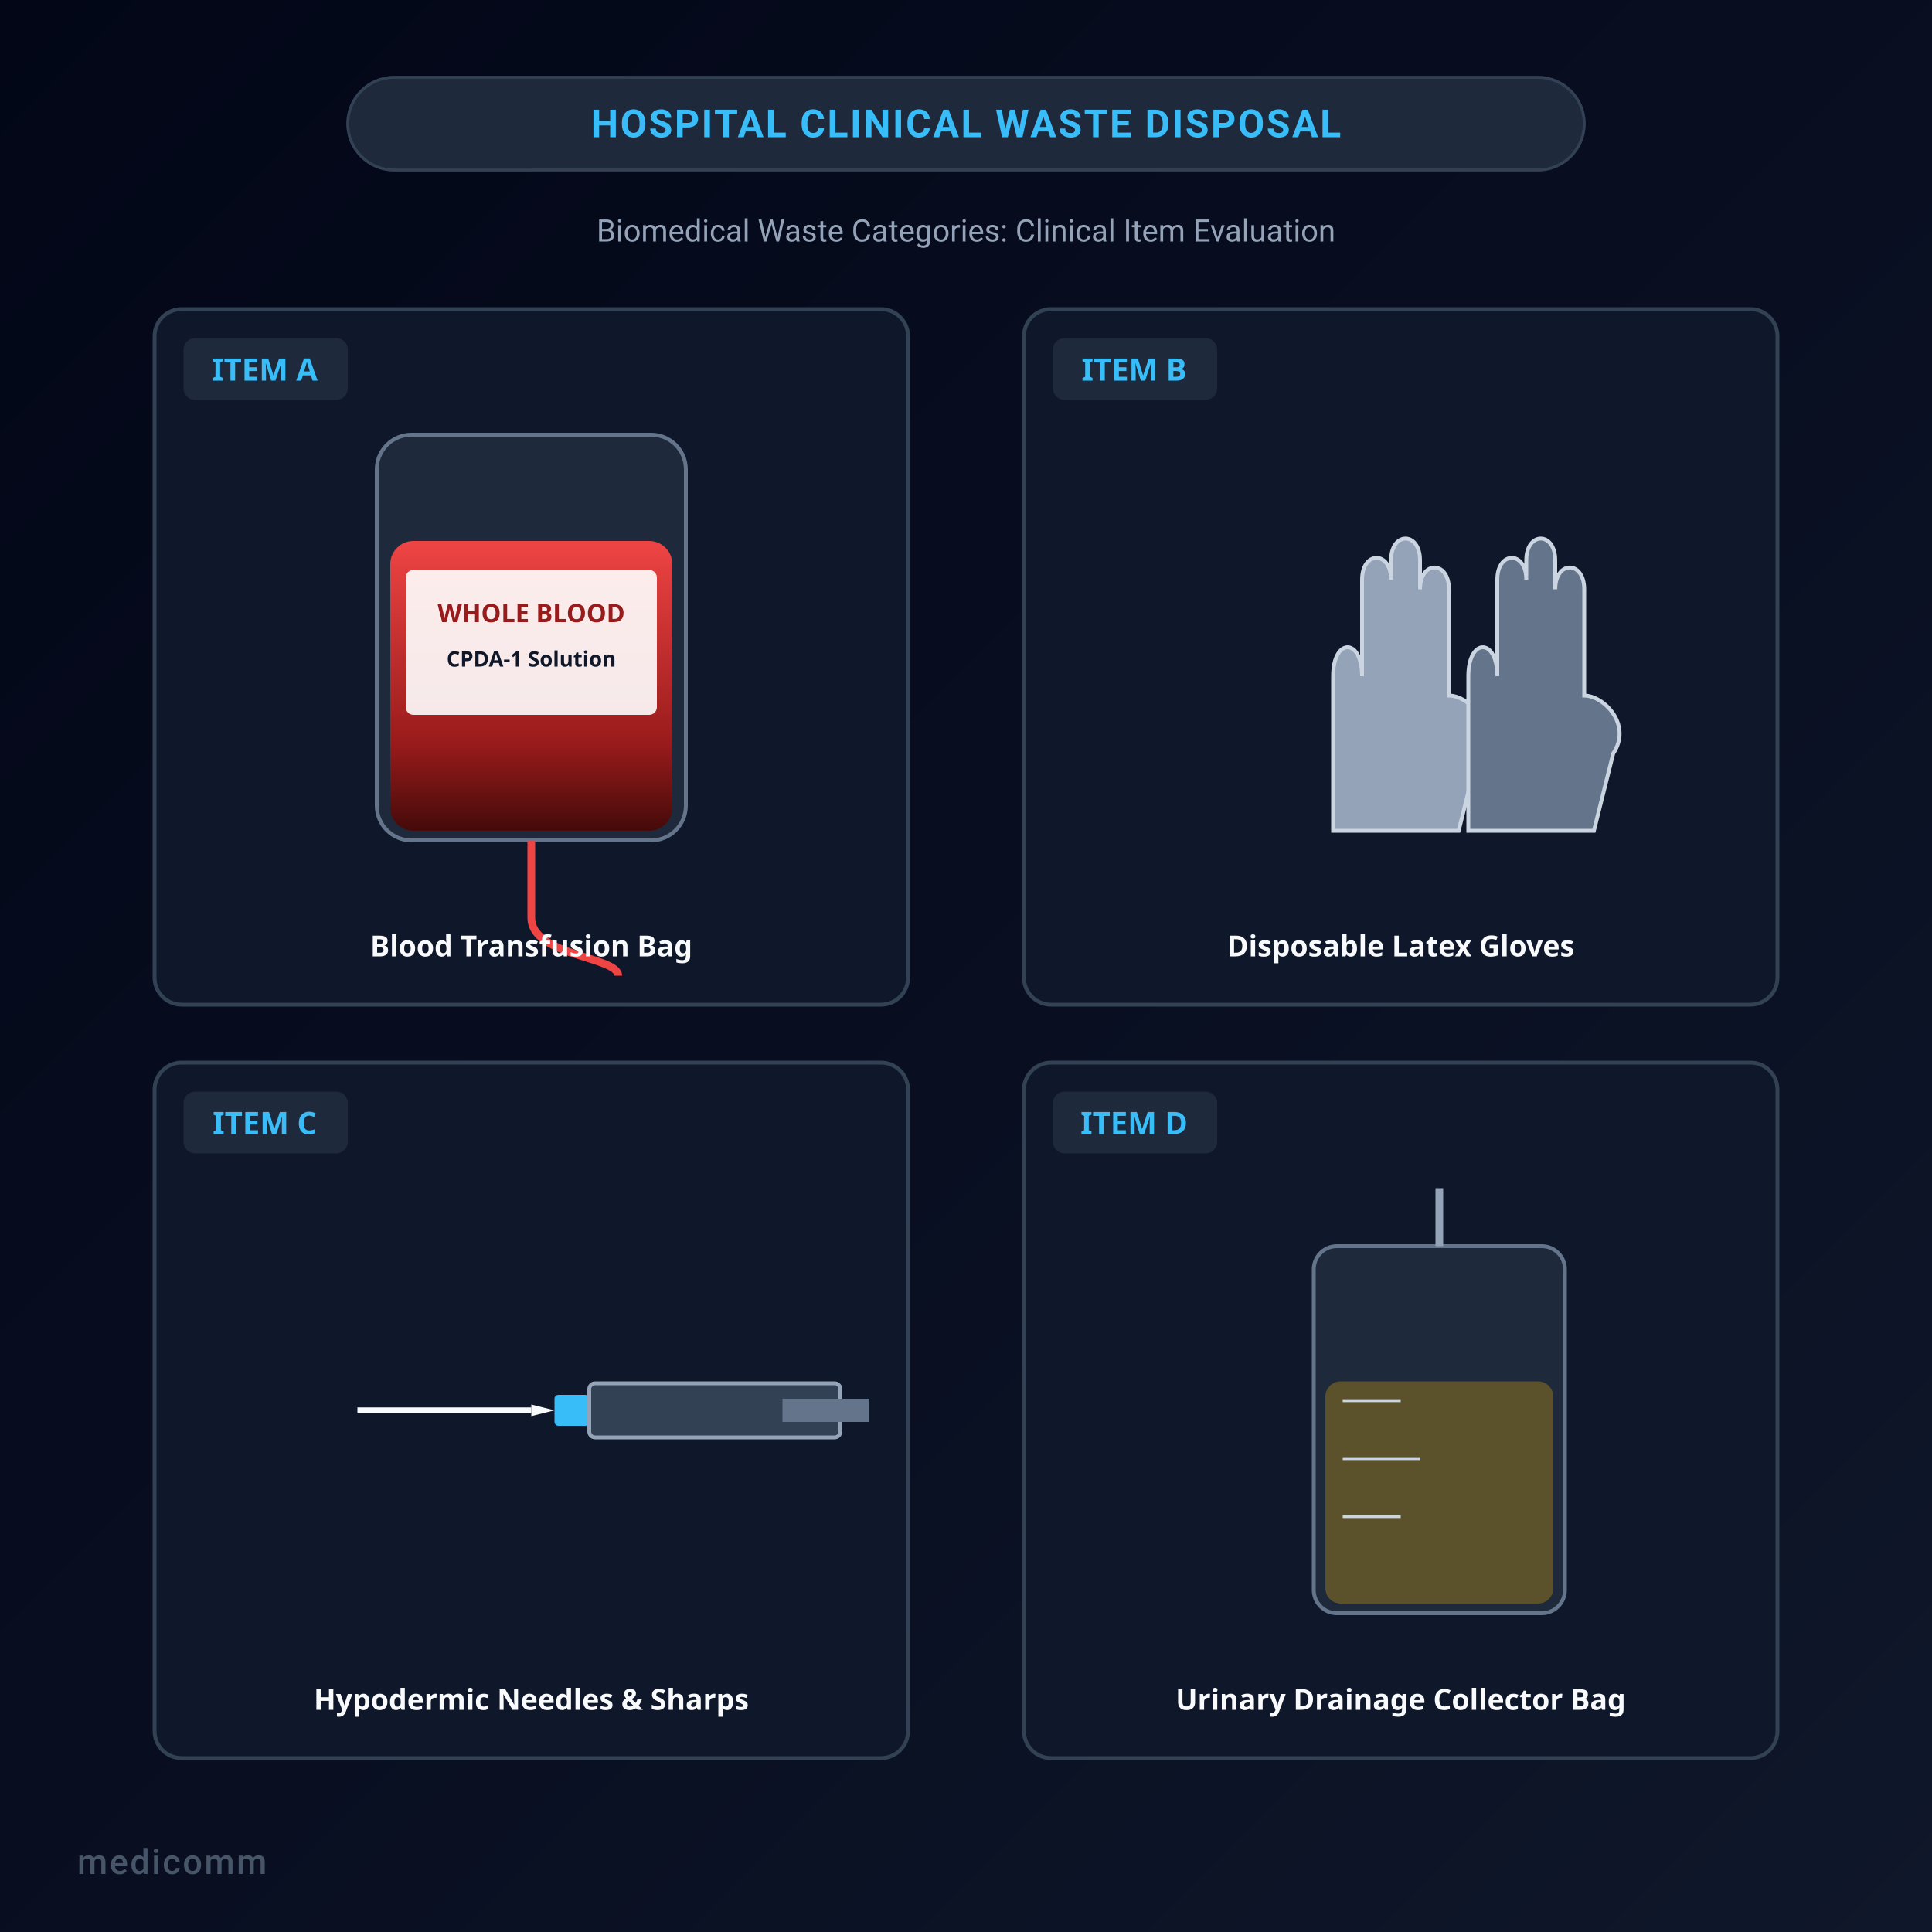
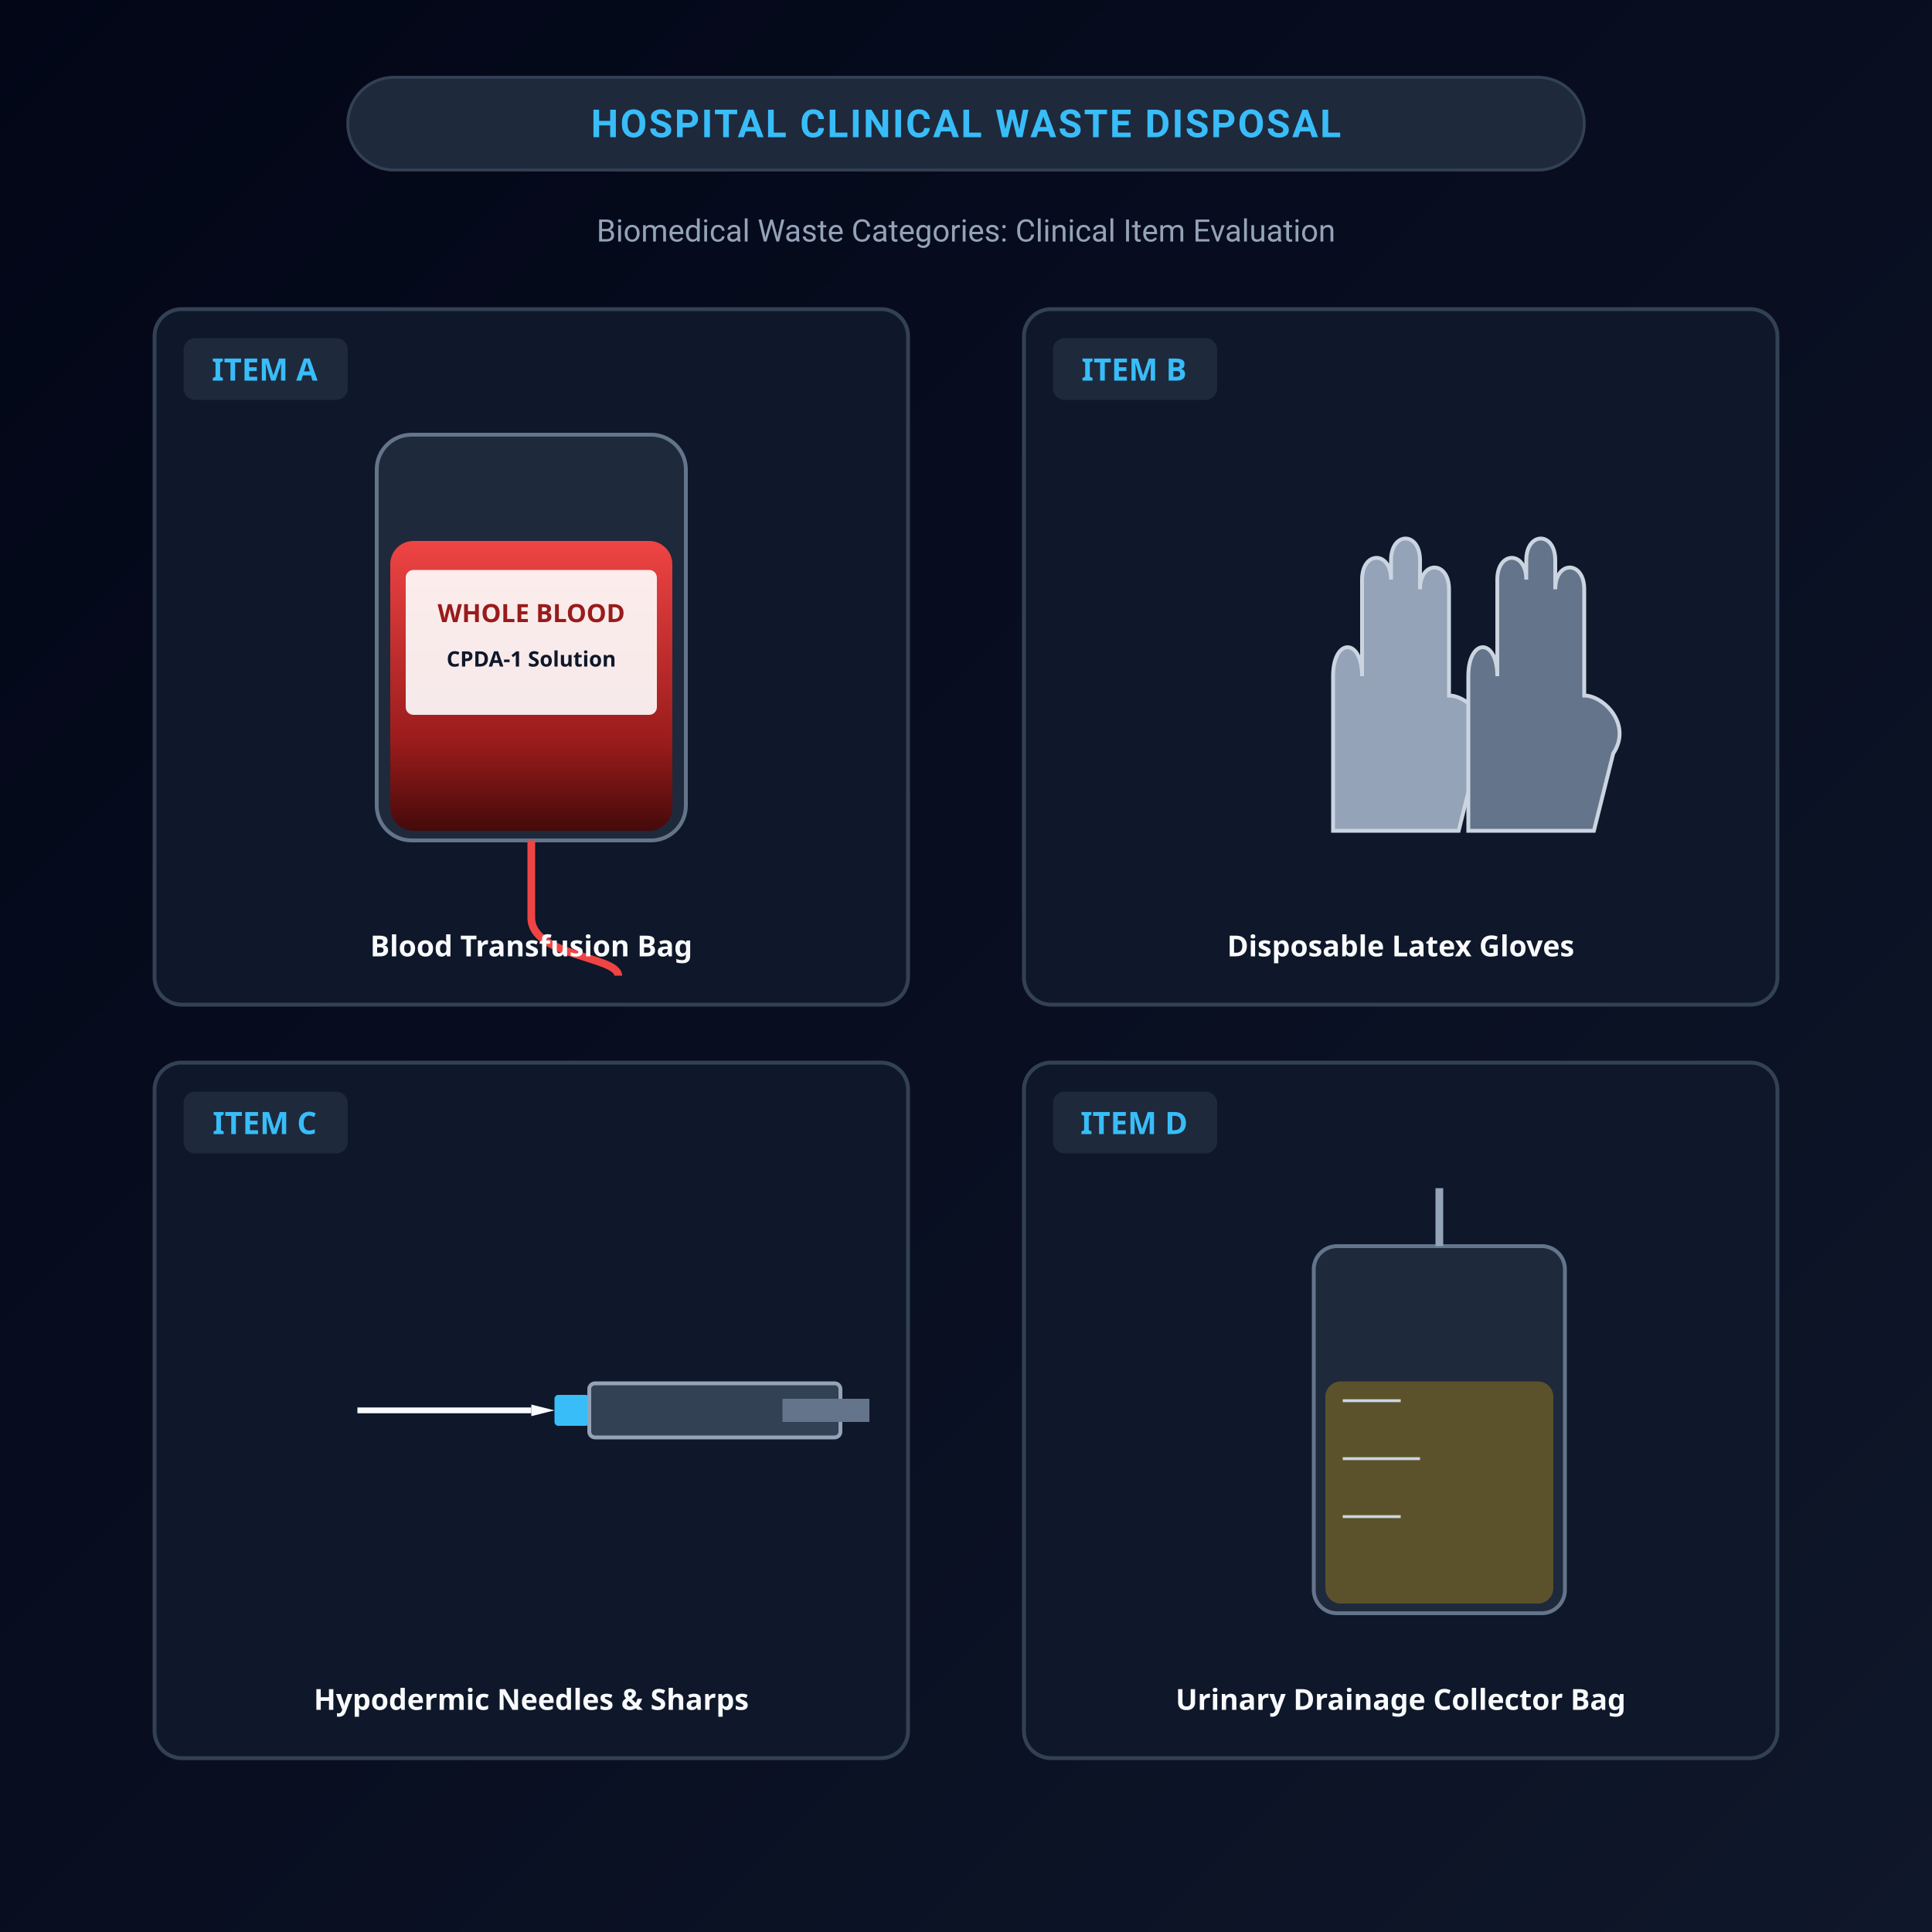
<svg xmlns="http://www.w3.org/2000/svg" viewBox="0 0 1000 1000" width="1000" height="1000">
  <defs>
    <linearGradient id="q13Bg" x1="0%" y1="0%" x2="100%" y2="100%">
      <stop offset="0%" stop-color="#020617" />
      <stop offset="100%" stop-color="#0f172a" />
    </linearGradient>
    <linearGradient id="bloodGrad" x1="0%" y1="0%" x2="0%" y2="100%">
      <stop offset="0%" stop-color="#ef4444" />
      <stop offset="70%" stop-color="#991b1b" />
      <stop offset="100%" stop-color="#450a0a" />
    </linearGradient>
  </defs>
  <rect width="1000" height="1000" fill="url(#q13Bg)" />
  <rect x="180" y="40" width="640" height="48" rx="24" fill="#1e293b" stroke="#334155" stroke-width="1.5" />
  <text x="500" y="71" fill="#38bdf8" font-family="-apple-system, BlinkMacSystemFont, 'Segoe UI', Roboto, sans-serif" font-size="20" font-weight="700" text-anchor="middle" letter-spacing="1">HOSPITAL CLINICAL WASTE DISPOSAL</text>
  <text x="500" y="125" fill="#94a3b8" font-family="-apple-system, BlinkMacSystemFont, 'Segoe UI', Roboto, sans-serif" font-size="16" text-anchor="middle">Biomedical Waste Categories: Clinical Item Evaluation</text>
  <g transform="translate(80, 160)">
    <rect width="390" height="360" rx="14" fill="#0f172a" stroke="#334155" stroke-width="2" />
    <rect x="15" y="15" width="85" height="32" rx="6" fill="#1e293b" />
    <text x="57" y="37" fill="#38bdf8" font-family="sans-serif" font-size="16" font-weight="800" text-anchor="middle">ITEM A</text>
    <rect x="115" y="65" width="160" height="210" rx="18" fill="#1e293b" stroke="#64748b" stroke-width="2" />
    <rect x="122" y="120" width="146" height="150" rx="12" fill="url(#bloodGrad)" />
    <rect x="130" y="135" width="130" height="75" rx="4" fill="#ffffff" opacity="0.9" />
    <text x="195" y="162" fill="#991b1b" font-family="sans-serif" font-size="13" font-weight="800" text-anchor="middle">WHOLE BLOOD</text>
    <text x="195" y="185" fill="#0f172a" font-family="sans-serif" font-size="11" font-weight="600" text-anchor="middle">CPDA-1 Solution</text>
    <path d="M 195 275 L 195 315 C 195 335 240 335 240 345" fill="none" stroke="#ef4444" stroke-width="4" />
    <text x="195" y="335" fill="#f8fafc" font-family="sans-serif" font-size="15" font-weight="700" text-anchor="middle">Blood Transfusion Bag</text>
  </g>
  <g transform="translate(530, 160)">
    <rect width="390" height="360" rx="14" fill="#0f172a" stroke="#334155" stroke-width="2" />
    <rect x="15" y="15" width="85" height="32" rx="6" fill="#1e293b" />
    <text x="57" y="37" fill="#38bdf8" font-family="sans-serif" font-size="16" font-weight="800" text-anchor="middle">ITEM B</text>
    <g transform="translate(130, 80)">
      <path d="M 30 190 L 30 110 C 30 90, 45 90, 45 110 L 45 60 C 45 45, 60 45, 60 60 L 60 50 C 60 35, 75 35, 75 50 L 75 65 C 75 50, 90 50, 90 65 L 90 120 C 100 120, 115 135, 105 150 L 95 190 Z" fill="#94a3b8" stroke="#cbd5e1" stroke-width="2" />
      <path d="M 100 190 L 100 110 C 100 90, 115 90, 115 110 L 115 60 C 115 45, 130 45, 130 60 L 130 50 C 130 35, 145 35, 145 50 L 145 65 C 145 50, 160 50, 160 65 L 160 120 C 170 120, 185 135, 175 150 L 165 190 Z" fill="#64748b" stroke="#cbd5e1" stroke-width="2" />
    </g>
    <text x="195" y="335" fill="#f8fafc" font-family="sans-serif" font-size="15" font-weight="700" text-anchor="middle">Disposable Latex Gloves</text>
  </g>
  <g transform="translate(80, 550)">
    <rect width="390" height="360" rx="14" fill="#0f172a" stroke="#334155" stroke-width="2" />
    <rect x="15" y="15" width="85" height="32" rx="6" fill="#1e293b" />
    <text x="57" y="37" fill="#38bdf8" font-family="sans-serif" font-size="16" font-weight="800" text-anchor="middle">ITEM C</text>
    <g transform="translate(75, 130)">
      <line x1="30" y1="50" x2="120" y2="50" stroke="#f8fafc" stroke-width="3" />
      <polygon points="120,47 132,50 120,53" fill="#f8fafc" />
      <rect x="132" y="42" width="18" height="16" rx="2" fill="#38bdf8" />
      <rect x="150" y="36" width="130" height="28" rx="3" fill="#334155" stroke="#94a3b8" stroke-width="2" />
      <rect x="250" y="44" width="45" height="12" fill="#64748b" />
    </g>
    <text x="195" y="335" fill="#f8fafc" font-family="sans-serif" font-size="15" font-weight="700" text-anchor="middle">Hypodermic Needles &amp; Sharps</text>
  </g>
  <g transform="translate(530, 550)">
    <rect width="390" height="360" rx="14" fill="#0f172a" stroke="#334155" stroke-width="2" />
    <rect x="15" y="15" width="85" height="32" rx="6" fill="#1e293b" />
    <text x="57" y="37" fill="#38bdf8" font-family="sans-serif" font-size="16" font-weight="800" text-anchor="middle">ITEM D</text>
    <g transform="translate(130, 75)">
      <rect x="20" y="20" width="130" height="190" rx="12" fill="#1e293b" stroke="#64748b" stroke-width="2" />
      <rect x="26" y="90" width="118" height="115" rx="8" fill="#eab308" opacity="0.3" />
      <line x1="35" y1="100" x2="65" y2="100" stroke="#cbd5e1" stroke-width="1.5" />
      <line x1="35" y1="130" x2="75" y2="130" stroke="#cbd5e1" stroke-width="1.5" />
      <line x1="35" y1="160" x2="65" y2="160" stroke="#cbd5e1" stroke-width="1.5" />
      <path d="M 85 20 L 85 -10" stroke="#94a3b8" stroke-width="4" />
    </g>
    <text x="195" y="335" fill="#f8fafc" font-family="sans-serif" font-size="15" font-weight="700" text-anchor="middle">Urinary Drainage Collector Bag</text>
  </g>
-   <text x="40" y="970" fill="#475569" font-family="-apple-system, BlinkMacSystemFont, 'Segoe UI', Roboto, sans-serif" font-size="18" font-weight="500" letter-spacing="1">medicomm</text>
</svg>
